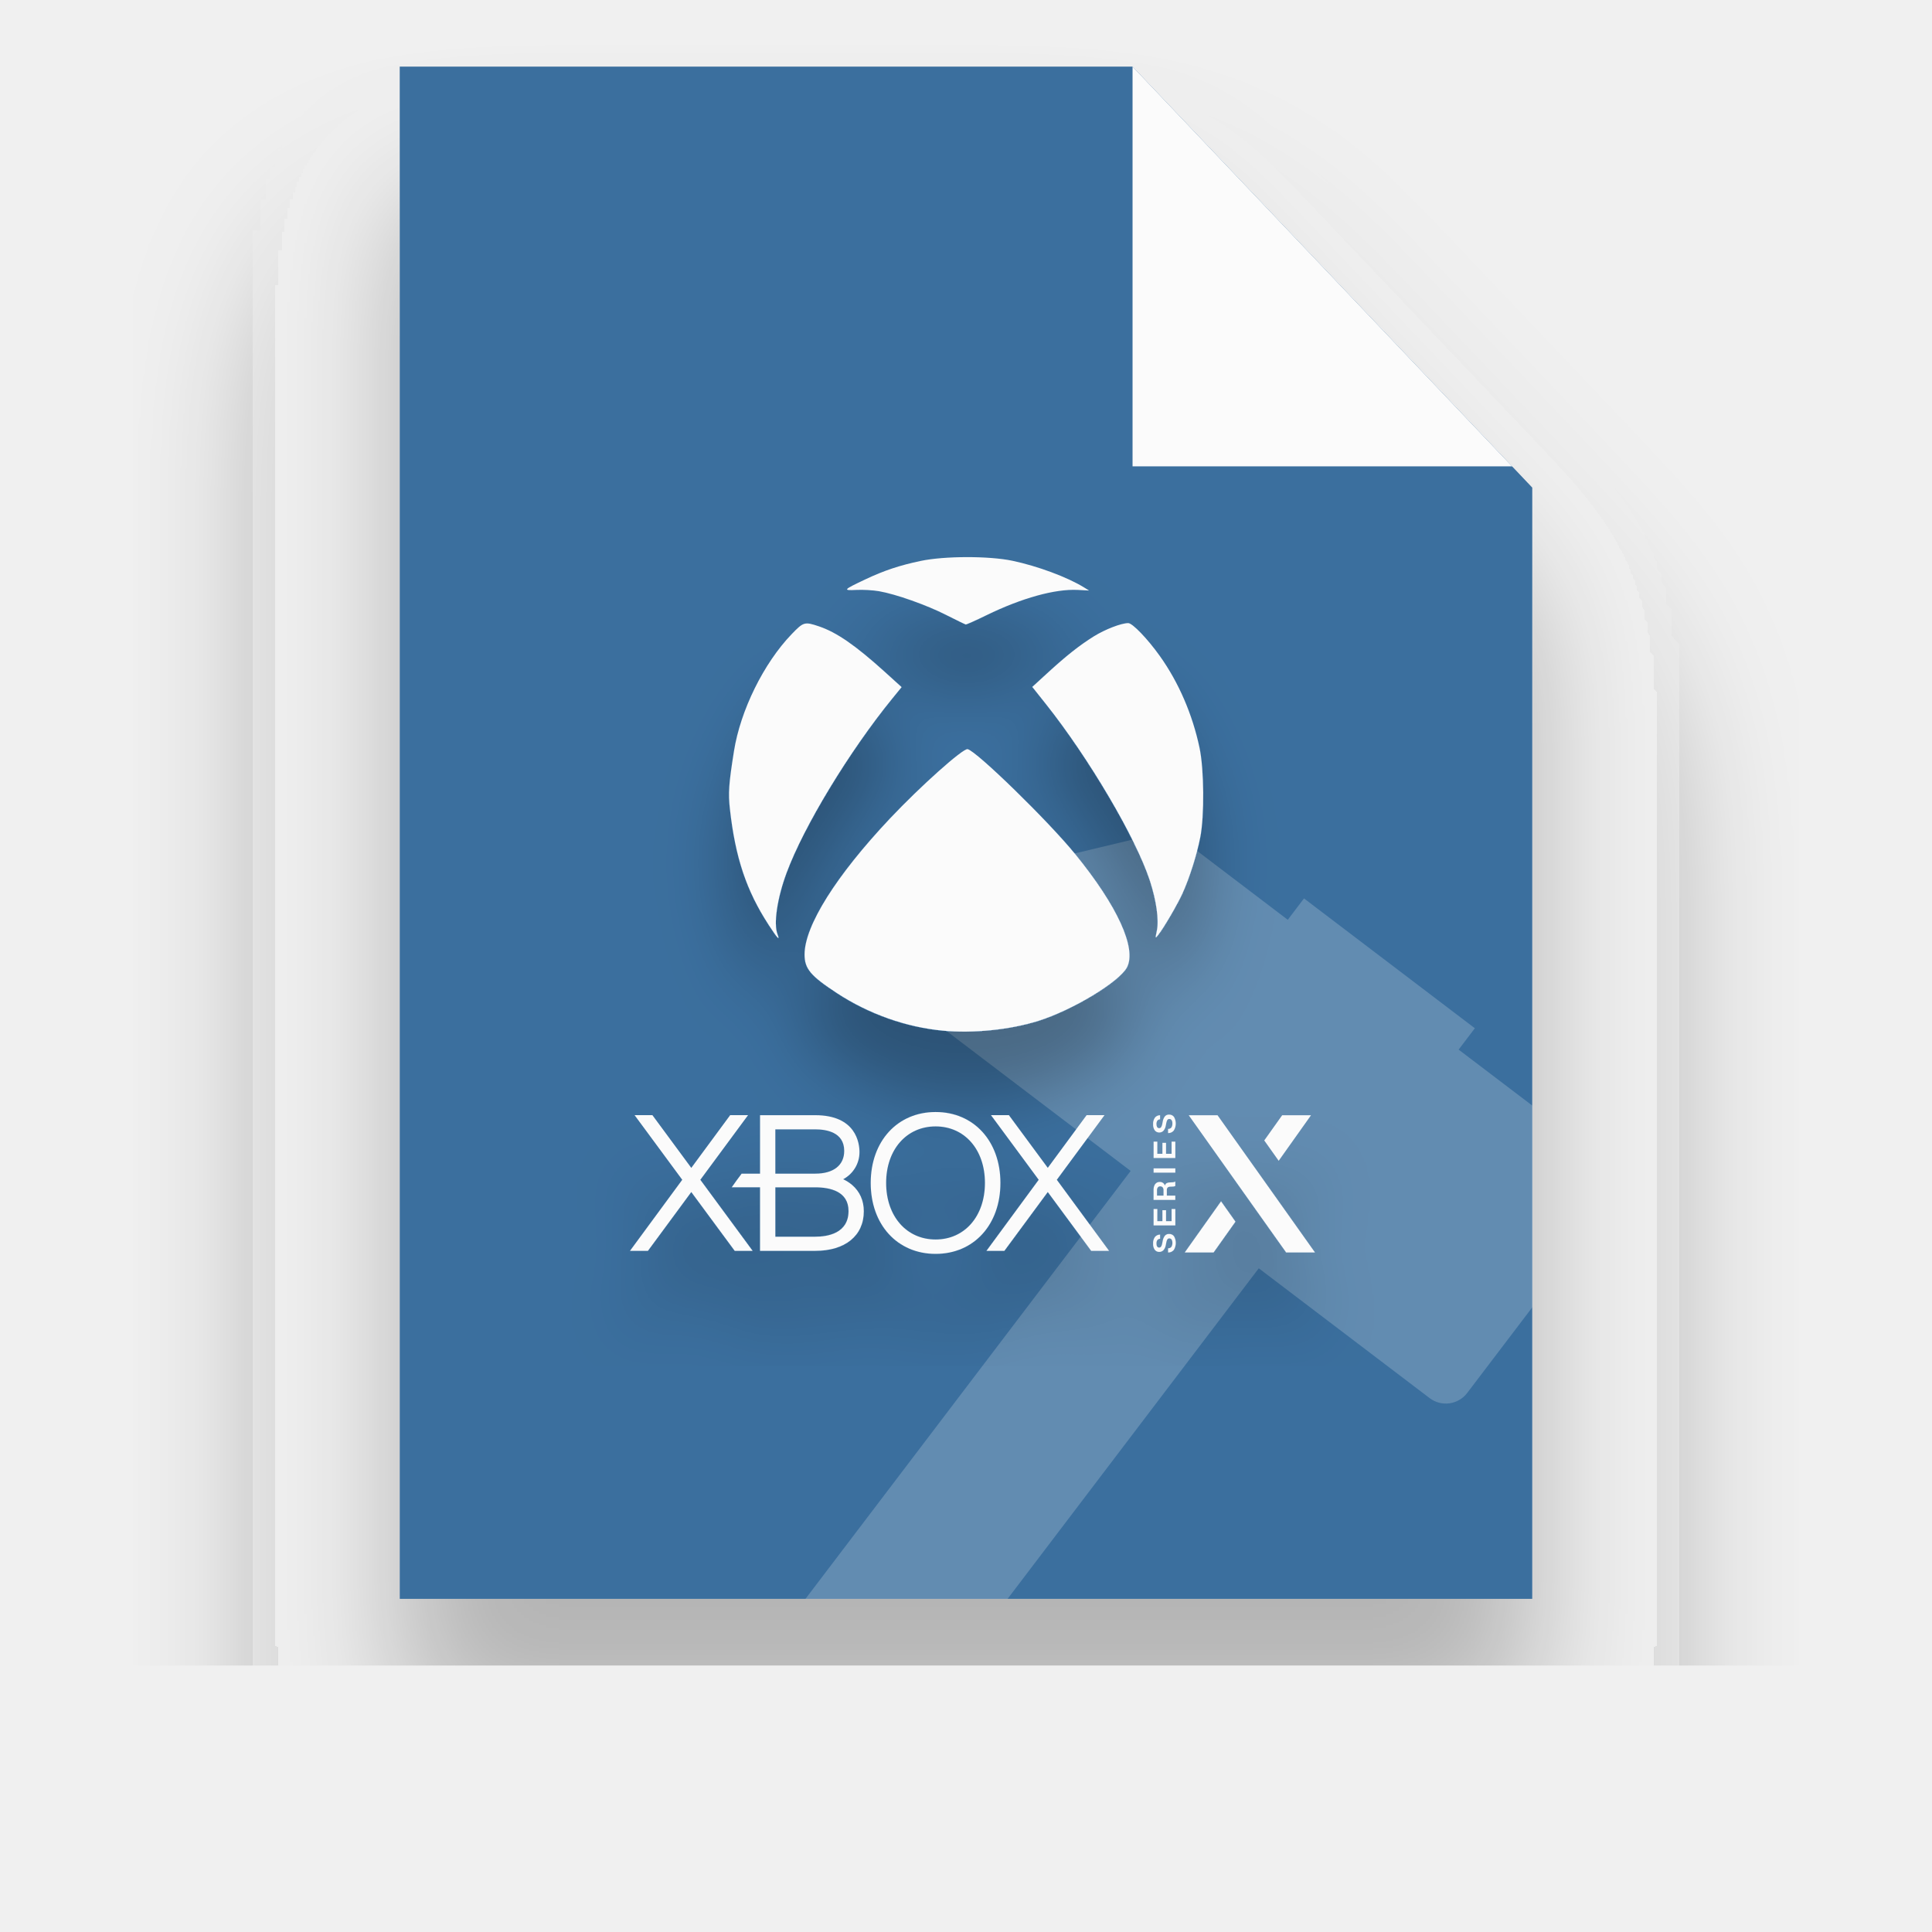
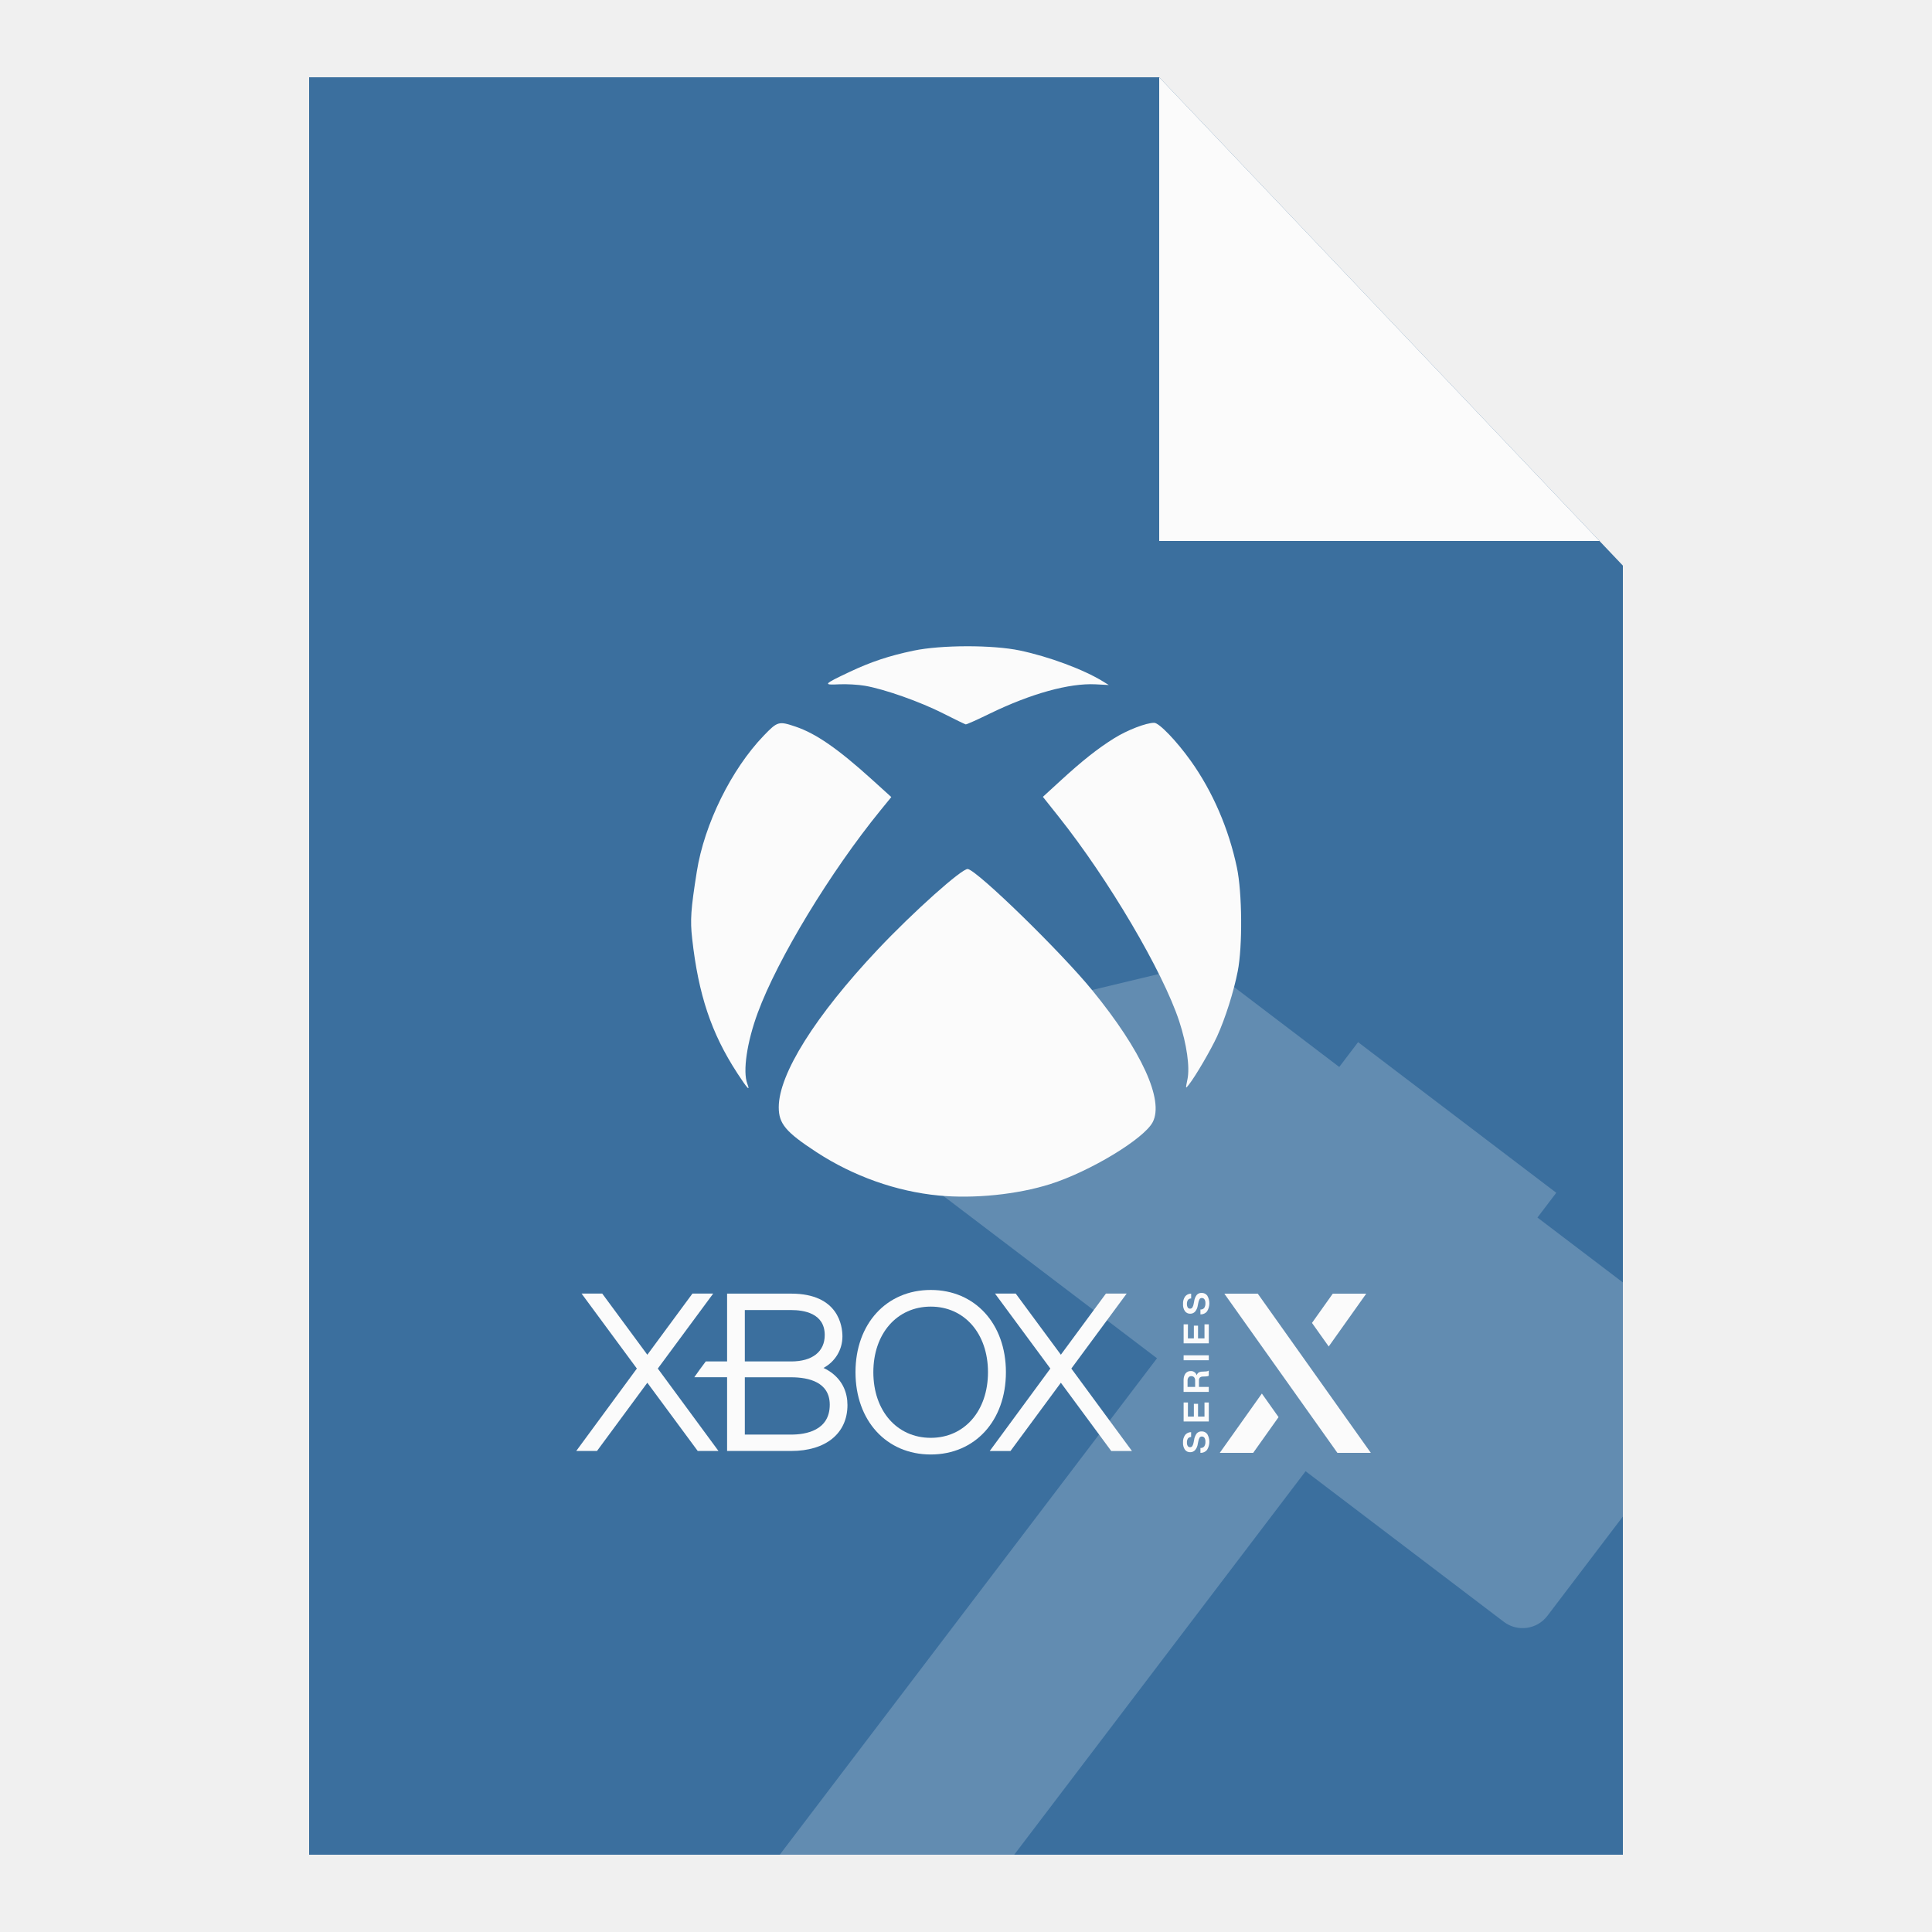
- <svg xmlns="http://www.w3.org/2000/svg" width="58" height="58" viewBox="0 0 58 58" fill="none">
-   <g clip-path="url(#clip0_25_3123)" filter="url(#filter0_d_25_3123)">
-     <g filter="url(#filter1_d_25_3123)">
-       <path d="M13 47V3L33.571 3L45 15.037L45 47H13Z" fill="#3B6F9E" stroke="#3B6F9E" stroke-width="2" />
-       <mask id="mask0_25_3123" style="mask-type:alpha" maskUnits="userSpaceOnUse" x="12" y="2" width="34" height="46">
-         <path d="M13 47V3L33.571 3L45 15.037L45 47H13Z" fill="#FBFBFB" stroke="#FBFBFB" stroke-width="2" />
-       </mask>
-       <g mask="url(#mask0_25_3123)">
-         <rect x="34" width="15" height="14" fill="#FBFBFB" />
-         <g opacity="0.2">
-           <mask id="path-4-inside-1_25_3123" fill="white">
-             <path d="M44.276 30.869L39.147 26.971L38.66 27.613L35.438 25.164C35.245 25.018 34.998 24.966 34.763 25.022L25.658 27.205C24.997 27.363 24.817 28.218 25.358 28.629L33.943 35.152L19.328 54.385C18.79 55.093 18.928 56.103 19.636 56.642L20.918 57.616C21.627 58.154 22.637 58.016 23.175 57.308L37.789 38.075L42.918 41.972C43.272 42.241 43.777 42.172 44.046 41.818L48.431 36.048C48.7 35.694 48.631 35.189 48.277 34.92L43.789 31.51L44.276 30.869Z" />
-           </mask>
-           <path d="M39.147 26.971L46.293 17.567L36.889 10.421L29.743 19.826L39.147 26.971ZM44.276 30.869L53.68 38.014L60.826 28.61L51.422 21.464L44.276 30.869ZM38.66 27.613L31.514 37.017L40.919 44.163L48.064 34.758L38.66 27.613ZM35.438 25.164L42.584 15.76L42.584 15.76L35.438 25.164ZM34.763 25.022L37.517 36.508L37.517 36.508L34.763 25.022ZM25.658 27.205L22.904 15.719L22.904 15.719L25.658 27.205ZM25.358 28.629L18.212 38.033H18.212L25.358 28.629ZM33.943 35.152L43.347 42.298L50.493 32.893L41.088 25.747L33.943 35.152ZM19.328 54.385L9.924 47.239L19.328 54.385ZM19.636 56.642L12.49 66.046L12.49 66.046L19.636 56.642ZM20.918 57.616L28.064 48.212L28.064 48.212L20.918 57.616ZM23.175 57.308L13.771 50.162L23.175 57.308ZM37.789 38.075L44.935 28.67L35.531 21.524L28.385 30.929L37.789 38.075ZM42.918 41.972L35.772 51.376L42.918 41.972ZM44.046 41.818L53.451 48.964V48.964L44.046 41.818ZM48.431 36.048L39.026 28.902L39.026 28.902L48.431 36.048ZM48.277 34.92L55.422 25.515V25.515L48.277 34.92ZM43.789 31.51L34.385 24.364L27.239 33.768L36.643 40.914L43.789 31.51ZM32.001 36.376L37.13 40.273L51.422 21.464L46.293 17.567L32.001 36.376ZM48.064 34.758L48.551 34.117L29.743 19.826L29.256 20.467L48.064 34.758ZM45.806 18.208L42.584 15.76L28.292 34.568L31.514 37.017L45.806 18.208ZM42.584 15.76C39.571 13.47 35.689 12.654 32.009 13.536L37.517 36.508C34.306 37.278 30.92 36.566 28.292 34.568L42.584 15.76ZM32.009 13.536L22.904 15.719L28.411 38.691L37.517 36.508L32.009 13.536ZM22.904 15.719C12.554 18.201 9.738 31.594 18.212 38.033L32.504 19.225C39.897 24.842 37.44 36.526 28.411 38.691L22.904 15.719ZM18.212 38.033L26.797 44.556L41.088 25.747L32.504 19.225L18.212 38.033ZM24.538 28.006L9.924 47.239L28.733 61.531L43.347 42.298L24.538 28.006ZM9.924 47.239C5.439 53.141 6.588 61.561 12.49 66.046L26.782 47.237C31.268 50.646 32.141 57.045 28.733 61.531L9.924 47.239ZM12.49 66.046L13.773 67.02L28.064 48.212L26.782 47.237L12.49 66.046ZM13.773 67.02C19.674 71.505 28.095 70.356 32.579 64.454L13.771 50.162C17.179 45.676 23.578 44.803 28.064 48.212L13.773 67.02ZM32.579 64.454L47.194 45.221L28.385 30.929L13.771 50.162L32.579 64.454ZM30.643 47.479L35.772 51.376L50.064 32.568L44.935 28.67L30.643 47.479ZM35.772 51.376C41.32 55.592 49.235 54.512 53.451 48.964L34.642 34.672C38.319 29.832 45.224 28.89 50.064 32.568L35.772 51.376ZM53.451 48.964L57.835 43.194L39.026 28.902L34.642 34.672L53.451 48.964ZM57.835 43.194C62.05 37.646 60.971 29.731 55.422 25.515L41.131 44.324C36.291 40.647 35.349 33.742 39.026 28.902L57.835 43.194ZM55.422 25.515L50.935 22.105L36.643 40.914L41.131 44.324L55.422 25.515ZM34.872 23.723L34.385 24.364L53.193 38.656L53.68 38.014L34.872 23.723Z" fill="white" mask="url(#path-4-inside-1_25_3123)" />
-         </g>
+ <svg xmlns="http://www.w3.org/2000/svg" width="50" height="50" viewBox="0 0 50 50" fill="none">
+   <g clip-path="url(#clip0_25_3123)">
+     <path d="M9 47V3L29.571 3L41 15.037L41 47H9Z" fill="#3B6F9E" stroke="#3B6F9E" stroke-width="2" />
+     <mask id="mask0_25_3123" style="mask-type:alpha" maskUnits="userSpaceOnUse" x="8" y="2" width="34" height="46">
+       <path d="M9 47V3L29.571 3L41 15.037L41 47H9Z" fill="#FBFBFB" stroke="#FBFBFB" stroke-width="2" />
+     </mask>
+     <g mask="url(#mask0_25_3123)">
+       <rect x="30" width="15" height="14" fill="#FBFBFB" />
+       <g opacity="0.2">
+         <mask id="path-4-inside-1_25_3123" fill="white">
+           <path d="M40.276 30.869L35.147 26.971L34.66 27.613L31.438 25.164C31.245 25.018 30.998 24.966 30.763 25.022L21.658 27.205C20.997 27.363 20.817 28.218 21.358 28.629L29.943 35.152L15.328 54.385C14.79 55.093 14.928 56.103 15.636 56.642L16.918 57.616C17.627 58.154 18.637 58.016 19.175 57.308L33.789 38.075L38.918 41.972C39.272 42.241 39.777 42.172 40.046 41.818L44.431 36.048C44.7 35.694 44.631 35.189 44.277 34.92L39.789 31.51L40.276 30.869Z" />
+         </mask>
+         <path d="M35.147 26.971L42.293 17.567L32.889 10.421L25.743 19.826L35.147 26.971ZM40.276 30.869L49.68 38.014L56.826 28.61L47.422 21.464L40.276 30.869ZM34.66 27.613L27.514 37.017L36.919 44.163L44.064 34.758L34.66 27.613ZM31.438 25.164L38.584 15.76L38.584 15.76L31.438 25.164ZM30.763 25.022L33.517 36.508L33.517 36.508L30.763 25.022ZM21.658 27.205L18.904 15.719L18.904 15.719L21.658 27.205ZM21.358 28.629L14.213 38.033H14.213L21.358 28.629ZM29.943 35.152L39.347 42.298L46.493 32.893L37.088 25.747L29.943 35.152ZM15.328 54.385L5.924 47.239L15.328 54.385ZM15.636 56.642L8.49 66.046L8.49 66.046L15.636 56.642ZM16.918 57.616L24.064 48.212L24.064 48.212L16.918 57.616ZM19.175 57.308L9.771 50.162L19.175 57.308ZM33.789 38.075L40.935 28.67L31.531 21.524L24.385 30.929L33.789 38.075ZM38.918 41.972L31.772 51.376L38.918 41.972ZM40.046 41.818L49.451 48.964V48.964L40.046 41.818ZM44.431 36.048L35.026 28.902L35.026 28.902L44.431 36.048ZM44.277 34.92L51.422 25.515V25.515L44.277 34.92ZM39.789 31.51L30.385 24.364L23.239 33.768L32.643 40.914L39.789 31.51ZM28.001 36.376L33.13 40.273L47.422 21.464L42.293 17.567L28.001 36.376ZM44.064 34.758L44.551 34.117L25.743 19.826L25.256 20.467L44.064 34.758ZM41.806 18.208L38.584 15.76L24.292 34.568L27.514 37.017L41.806 18.208ZM38.584 15.76C35.571 13.47 31.689 12.654 28.009 13.536L33.517 36.508C30.306 37.278 26.92 36.566 24.292 34.568L38.584 15.76ZM28.009 13.536L18.904 15.719L24.411 38.691L33.517 36.508L28.009 13.536ZM18.904 15.719C8.554 18.201 5.738 31.594 14.213 38.033L28.504 19.225C35.897 24.842 33.44 36.526 24.411 38.691L18.904 15.719ZM14.213 38.033L22.797 44.556L37.088 25.747L28.504 19.225L14.213 38.033ZM20.538 28.006L5.924 47.239L24.733 61.531L39.347 42.298L20.538 28.006ZM5.924 47.239C1.439 53.141 2.588 61.561 8.49 66.046L22.782 47.237C27.268 50.646 28.141 57.045 24.733 61.531L5.924 47.239ZM8.49 66.046L9.773 67.02L24.064 48.212L22.782 47.237L8.49 66.046ZM9.773 67.02C15.675 71.505 24.095 70.356 28.579 64.454L9.771 50.162C13.179 45.676 19.578 44.803 24.064 48.212L9.773 67.02ZM28.579 64.454L43.194 45.221L24.385 30.929L9.771 50.162L28.579 64.454ZM26.643 47.479L31.772 51.376L46.064 32.568L40.935 28.67L26.643 47.479ZM31.772 51.376C37.32 55.592 45.235 54.512 49.451 48.964L30.642 34.672C34.319 29.832 41.224 28.89 46.064 32.568L31.772 51.376ZM49.451 48.964L53.835 43.194L35.026 28.902L30.642 34.672L49.451 48.964ZM53.835 43.194C58.05 37.646 56.971 29.731 51.422 25.515L37.131 44.324C32.291 40.647 31.349 33.742 35.026 28.902L53.835 43.194ZM51.422 25.515L46.935 22.105L32.643 40.914L37.131 44.324L51.422 25.515ZM30.872 23.723L30.385 24.364L49.193 38.656L49.68 38.014L30.872 23.723Z" fill="white" mask="url(#path-4-inside-1_25_3123)" />
      </g>
    </g>
-     <g clip-path="url(#clip1_25_3123)" filter="url(#filter2_d_25_3123)">
+     <g clip-path="url(#clip1_25_3123)">
      <g clip-path="url(#clip2_25_3123)">
        <g clip-path="url(#clip3_25_3123)">
-           <path d="M29.751 33.478H30.287L31.455 35.06L32.621 33.478H33.158L31.726 35.418L33.295 37.552H32.759L31.455 35.785L30.151 37.552H29.614L31.183 35.418L29.751 33.478Z" fill="#FBFBFB" />
-           <path d="M25.579 35.572C25.494 35.499 25.402 35.444 25.312 35.402C25.608 35.242 25.802 34.938 25.802 34.587C25.802 34.326 25.706 33.479 24.475 33.479H22.817V35.234H22.265C22.193 35.328 22.03 35.551 21.968 35.643H22.817V37.551L24.475 37.551C25.373 37.551 25.932 37.096 25.932 36.362C25.932 36.042 25.81 35.769 25.579 35.572ZM23.276 33.904H24.475C24.8 33.904 25.344 33.984 25.344 34.551C25.344 34.979 25.027 35.234 24.475 35.234H23.276V33.904ZM24.475 37.127H23.276V35.644H24.475C24.93 35.644 25.474 35.769 25.474 36.354C25.474 37.026 24.849 37.127 24.475 37.127Z" fill="#FBFBFB" />
-           <path d="M28.088 33.384C26.941 33.384 26.14 34.26 26.14 35.512C26.14 36.767 26.941 37.642 28.088 37.642C29.234 37.642 30.033 36.767 30.033 35.512C30.033 34.26 29.234 33.384 28.088 33.384ZM28.088 37.211C27.214 37.211 26.602 36.513 26.602 35.512C26.602 34.513 27.214 33.815 28.088 33.815C28.96 33.815 29.569 34.513 29.569 35.512C29.569 36.513 28.96 37.211 28.088 37.211Z" fill="#FBFBFB" />
-           <path d="M19.586 33.478H19.051L20.482 35.418L18.913 37.551H19.451L20.753 35.785L22.057 37.551H22.594L21.024 35.418L22.457 33.478H21.92L20.753 35.061L19.586 33.478Z" fill="#FBFBFB" />
+           <path d="M25.751 33.478H26.287L27.455 35.06L28.621 33.478H29.158L27.726 35.418L29.295 37.552H28.759L27.455 35.785L26.151 37.552H25.614L27.183 35.418L25.751 33.478Z" fill="#FBFBFB" />
+           <path d="M21.579 35.572C21.494 35.499 21.402 35.444 21.312 35.402C21.608 35.242 21.802 34.938 21.802 34.587C21.802 34.326 21.706 33.479 20.475 33.479H18.817V35.234H18.265C18.193 35.328 18.03 35.551 17.968 35.643H18.817V37.551L20.475 37.551C21.373 37.551 21.932 37.096 21.932 36.362C21.932 36.042 21.81 35.769 21.579 35.572ZM19.276 33.904H20.475C20.8 33.904 21.344 33.984 21.344 34.551C21.344 34.979 21.027 35.234 20.475 35.234H19.276V33.904ZM20.475 37.127H19.276V35.644H20.475C20.93 35.644 21.474 35.769 21.474 36.354C21.474 37.026 20.849 37.127 20.475 37.127Z" fill="#FBFBFB" />
+           <path d="M24.088 33.384C22.941 33.384 22.14 34.26 22.14 35.512C22.14 36.767 22.941 37.642 24.088 37.642C25.234 37.642 26.033 36.767 26.033 35.512C26.033 34.26 25.234 33.384 24.088 33.384ZM24.088 37.211C23.214 37.211 22.602 36.513 22.602 35.512C22.602 34.513 23.214 33.815 24.088 33.815C24.96 33.815 25.569 34.513 25.569 35.512C25.569 36.513 24.96 37.211 24.088 37.211Z" fill="#FBFBFB" />
+           <path d="M15.586 33.478H15.051L16.482 35.418L14.913 37.551H15.45L16.753 35.785L18.057 37.551H18.594L17.024 35.418L18.457 33.478H17.92L16.753 35.061L15.586 33.478Z" fill="#FBFBFB" />
        </g>
        <g clip-path="url(#clip4_25_3123)">
-           <path d="M35.245 33.531C35.21 33.484 35.154 33.458 35.097 33.461C35.05 33.458 35.004 33.477 34.972 33.512C34.935 33.561 34.912 33.619 34.904 33.681L34.893 33.739C34.888 33.775 34.876 33.809 34.857 33.84C34.843 33.859 34.821 33.869 34.798 33.868C34.775 33.869 34.752 33.857 34.739 33.838C34.724 33.811 34.717 33.78 34.718 33.749C34.715 33.711 34.725 33.673 34.745 33.641C34.765 33.617 34.795 33.603 34.827 33.604V33.48H34.826C34.766 33.479 34.71 33.505 34.672 33.551C34.631 33.609 34.612 33.68 34.617 33.751C34.613 33.816 34.63 33.88 34.666 33.933C34.698 33.976 34.748 34 34.801 33.999C34.849 34 34.896 33.981 34.929 33.945C34.967 33.899 34.991 33.843 34.999 33.784L35.01 33.728C35.015 33.691 35.027 33.654 35.045 33.621C35.058 33.602 35.08 33.591 35.103 33.593C35.13 33.591 35.156 33.604 35.172 33.627C35.19 33.657 35.198 33.691 35.196 33.726C35.199 33.769 35.188 33.811 35.166 33.848C35.142 33.877 35.105 33.893 35.067 33.89H35.066V34.016H35.068C35.133 34.019 35.196 33.991 35.238 33.94C35.315 33.816 35.318 33.658 35.245 33.531Z" fill="#FBFBFB" />
-           <path d="M34.903 37.266C34.911 37.205 34.935 37.147 34.971 37.097C35.004 37.062 35.049 37.042 35.097 37.045C35.154 37.042 35.21 37.068 35.245 37.115C35.318 37.242 35.315 37.4 35.238 37.524C35.196 37.575 35.133 37.603 35.068 37.6H35.067V37.474H35.068C35.105 37.477 35.142 37.462 35.166 37.432C35.188 37.396 35.199 37.353 35.196 37.311C35.198 37.276 35.19 37.241 35.172 37.211C35.156 37.189 35.13 37.176 35.103 37.177C35.08 37.176 35.058 37.187 35.045 37.206C35.027 37.239 35.015 37.275 35.01 37.312L34.999 37.368C34.991 37.428 34.967 37.484 34.929 37.529C34.896 37.565 34.849 37.585 34.801 37.583C34.748 37.585 34.698 37.561 34.666 37.518C34.63 37.465 34.613 37.401 34.617 37.336C34.612 37.265 34.631 37.194 34.671 37.136C34.71 37.09 34.766 37.063 34.825 37.064H34.827V37.189H34.826C34.794 37.189 34.765 37.203 34.744 37.227C34.724 37.259 34.715 37.297 34.718 37.335C34.716 37.366 34.723 37.396 34.739 37.423C34.752 37.443 34.774 37.454 34.797 37.453C34.821 37.455 34.843 37.444 34.857 37.425C34.875 37.394 34.887 37.36 34.892 37.324L34.903 37.266Z" fill="#FBFBFB" />
-           <path d="M35.284 35.203H34.632V35.075H35.284V35.203Z" fill="#FBFBFB" />
-           <path d="M34.632 34.273H34.744L34.743 34.638H34.897V34.308H35.005V34.638H35.172V34.273H35.284V34.765H34.632V34.273Z" fill="#FBFBFB" />
-           <path d="M34.632 36.296H34.744L34.743 36.661H34.897V36.331H35.005V36.661H35.172V36.296H35.284V36.788H34.632V36.296Z" fill="#FBFBFB" />
-           <path d="M36.432 37.6H35.567L36.657 36.065L37.089 36.675L36.432 37.6Z" fill="#FBFBFB" />
-           <path d="M38.492 33.48H39.358L38.387 34.847L37.954 34.237L38.492 33.48Z" fill="#FBFBFB" />
-           <path d="M35.686 33.48H36.551L39.477 37.6H38.612L35.686 33.48Z" fill="#FBFBFB" />
-           <path fill-rule="evenodd" clip-rule="evenodd" d="M35.283 35.472V35.604C35.259 35.617 35.232 35.623 35.205 35.622L35.134 35.625C35.104 35.623 35.075 35.633 35.052 35.652C35.035 35.674 35.026 35.702 35.029 35.73V35.894H35.283V36.022H34.631V35.719C34.631 35.704 34.632 35.69 34.633 35.676V35.689C34.635 35.644 34.648 35.6 34.67 35.562L34.665 35.568C34.67 35.56 34.675 35.553 34.681 35.545C34.714 35.504 34.764 35.481 34.816 35.483C34.886 35.479 34.95 35.524 34.971 35.593C34.978 35.564 34.995 35.539 35.019 35.522C35.047 35.506 35.078 35.498 35.109 35.498L35.206 35.493C35.233 35.493 35.259 35.486 35.281 35.472L35.283 35.472ZM34.759 35.646C34.776 35.625 34.803 35.614 34.829 35.615C34.857 35.613 34.884 35.624 34.904 35.644C34.922 35.667 34.931 35.696 34.93 35.726V35.894H34.734V35.732C34.732 35.701 34.741 35.671 34.759 35.646Z" fill="#FBFBFB" />
+           <path d="M31.245 33.531C31.21 33.484 31.154 33.458 31.097 33.461C31.05 33.458 31.004 33.477 30.972 33.512C30.935 33.561 30.912 33.619 30.904 33.681L30.893 33.739C30.888 33.775 30.876 33.809 30.857 33.84C30.843 33.859 30.821 33.869 30.798 33.868C30.774 33.869 30.752 33.857 30.739 33.838C30.724 33.811 30.716 33.78 30.718 33.749C30.715 33.711 30.725 33.673 30.745 33.641C30.765 33.617 30.795 33.603 30.827 33.604V33.48H30.826C30.766 33.479 30.71 33.505 30.672 33.551C30.631 33.609 30.612 33.68 30.617 33.751C30.613 33.816 30.63 33.88 30.666 33.933C30.698 33.976 30.748 34 30.801 33.999C30.849 34 30.896 33.981 30.929 33.945C30.967 33.899 30.991 33.843 30.999 33.784L31.01 33.728C31.015 33.691 31.027 33.654 31.045 33.621C31.058 33.602 31.08 33.591 31.103 33.593C31.13 33.591 31.156 33.604 31.172 33.627C31.19 33.657 31.198 33.691 31.196 33.726C31.199 33.769 31.188 33.811 31.166 33.848C31.142 33.877 31.105 33.893 31.067 33.89H31.067V34.016H31.067C31.133 34.019 31.196 33.991 31.238 33.94C31.315 33.816 31.318 33.658 31.245 33.531Z" fill="#FBFBFB" />
+           <path d="M30.903 37.266C30.911 37.205 30.935 37.147 30.971 37.097C31.004 37.062 31.049 37.042 31.097 37.045C31.154 37.042 31.21 37.068 31.245 37.115C31.318 37.242 31.315 37.4 31.238 37.524C31.196 37.575 31.133 37.603 31.068 37.6H31.067V37.474H31.067C31.105 37.477 31.142 37.462 31.166 37.432C31.189 37.396 31.199 37.353 31.196 37.311C31.198 37.276 31.19 37.241 31.172 37.211C31.156 37.189 31.13 37.176 31.103 37.177C31.08 37.176 31.058 37.187 31.045 37.206C31.027 37.239 31.015 37.275 31.01 37.312L30.999 37.368C30.991 37.428 30.967 37.484 30.929 37.529C30.896 37.565 30.849 37.585 30.801 37.583C30.748 37.585 30.698 37.561 30.666 37.518C30.63 37.465 30.613 37.401 30.616 37.336C30.612 37.265 30.631 37.194 30.671 37.136C30.71 37.09 30.766 37.063 30.826 37.064H30.826V37.189H30.826C30.794 37.189 30.765 37.203 30.744 37.227C30.724 37.259 30.715 37.297 30.718 37.335C30.716 37.366 30.723 37.396 30.739 37.423C30.752 37.443 30.774 37.454 30.797 37.453C30.82 37.455 30.843 37.444 30.857 37.425C30.875 37.394 30.887 37.36 30.892 37.324L30.903 37.266Z" fill="#FBFBFB" />
+           <path d="M31.284 35.203H30.632V35.075H31.284V35.203Z" fill="#FBFBFB" />
+           <path d="M30.632 34.273H30.744L30.743 34.638H30.897V34.308H31.005V34.638H31.172V34.273H31.284V34.765H30.632V34.273Z" fill="#FBFBFB" />
+           <path d="M30.632 36.296H30.744L30.743 36.661H30.897V36.331H31.005V36.661H31.172V36.296H31.284V36.788H30.632V36.296Z" fill="#FBFBFB" />
+           <path d="M32.432 37.6H31.567L32.657 36.065L33.089 36.675L32.432 37.6Z" fill="#FBFBFB" />
+           <path d="M34.492 33.48H35.358L34.387 34.847L33.954 34.237L34.492 33.48Z" fill="#FBFBFB" />
+           <path d="M31.686 33.48H32.551L35.477 37.6H34.612L31.686 33.48Z" fill="#FBFBFB" />
+           <path fill-rule="evenodd" clip-rule="evenodd" d="M31.283 35.472V35.604C31.259 35.617 31.232 35.623 31.205 35.622L31.134 35.625C31.104 35.623 31.075 35.633 31.052 35.652C31.035 35.674 31.026 35.702 31.029 35.73V35.894H31.283V36.022H30.631V35.719C30.631 35.704 30.632 35.69 30.633 35.676V35.689C30.634 35.644 30.648 35.6 30.67 35.562L30.665 35.568C30.67 35.56 30.675 35.553 30.681 35.545C30.714 35.504 30.764 35.481 30.816 35.483C30.886 35.479 30.95 35.524 30.971 35.593C30.978 35.564 30.995 35.539 31.019 35.522C31.047 35.506 31.078 35.498 31.109 35.498L31.206 35.493C31.233 35.493 31.259 35.486 31.281 35.472L31.283 35.472ZM30.759 35.646C30.776 35.625 30.802 35.614 30.829 35.615C30.857 35.613 30.884 35.624 30.904 35.644C30.922 35.667 30.931 35.696 30.93 35.726V35.894H30.734V35.732C30.732 35.701 30.741 35.671 30.759 35.646Z" fill="#FBFBFB" />
        </g>
      </g>
      <g clip-path="url(#clip5_25_3123)">
-         <path d="M28.294 30.94C27.197 30.835 26.087 30.441 25.133 29.819C24.334 29.297 24.154 29.083 24.154 28.655C24.154 27.796 25.098 26.291 26.715 24.575C27.633 23.601 28.911 22.459 29.049 22.49C29.318 22.55 31.468 24.646 32.272 25.634C33.545 27.194 34.129 28.472 33.832 29.041C33.606 29.474 32.205 30.321 31.175 30.646C30.326 30.914 29.212 31.027 28.294 30.94ZM23.074 27.762C22.41 26.743 22.074 25.74 21.913 24.289C21.859 23.81 21.878 23.536 22.034 22.553C22.228 21.329 22.926 19.911 23.765 19.039C24.122 18.668 24.153 18.658 24.589 18.805C25.117 18.984 25.681 19.374 26.556 20.165L27.067 20.628L26.788 20.97C25.492 22.56 24.125 24.815 23.611 26.21C23.331 26.968 23.219 27.729 23.34 28.046C23.421 28.26 23.346 28.18 23.073 27.762L23.074 27.762ZM34.731 27.935C34.797 27.615 34.714 27.027 34.519 26.433C34.098 25.149 32.69 22.759 31.397 21.134L30.99 20.622L31.431 20.218C32.006 19.69 32.405 19.374 32.836 19.105C33.175 18.894 33.661 18.706 33.87 18.706C33.998 18.706 34.451 19.178 34.817 19.691C35.384 20.485 35.8 21.449 36.011 22.452C36.148 23.101 36.159 24.487 36.033 25.134C35.929 25.665 35.711 26.353 35.499 26.82C35.338 27.169 34.943 27.848 34.769 28.069C34.68 28.183 34.68 28.183 34.73 27.938L34.731 27.935ZM28.411 18.464C27.814 18.161 26.894 17.836 26.386 17.748C26.208 17.717 25.904 17.7 25.711 17.71C25.291 17.731 25.31 17.709 25.983 17.391C26.542 17.127 27.008 16.972 27.642 16.839C28.354 16.689 29.694 16.687 30.395 16.835C31.152 16.995 32.043 17.326 32.546 17.636L32.695 17.728L32.353 17.71C31.672 17.676 30.679 17.951 29.614 18.469C29.293 18.626 29.013 18.751 28.993 18.747C28.972 18.743 28.71 18.616 28.41 18.464H28.411Z" fill="#FBFBFB" />
+         <path d="M24.294 30.94C23.197 30.835 22.087 30.441 21.133 29.819C20.334 29.297 20.154 29.083 20.154 28.655C20.154 27.796 21.098 26.291 22.715 24.575C23.633 23.601 24.911 22.459 25.049 22.49C25.318 22.55 27.468 24.646 28.272 25.634C29.545 27.194 30.129 28.472 29.832 29.041C29.606 29.474 28.205 30.321 27.175 30.646C26.326 30.914 25.212 31.027 24.294 30.94ZM19.074 27.762C18.41 26.743 18.074 25.74 17.913 24.289C17.859 23.81 17.878 23.536 18.034 22.553C18.228 21.329 18.926 19.911 19.765 19.039C20.122 18.668 20.153 18.658 20.589 18.805C21.117 18.984 21.681 19.374 22.556 20.165L23.067 20.628L22.788 20.97C21.492 22.56 20.125 24.815 19.611 26.21C19.331 26.968 19.219 27.729 19.34 28.046C19.421 28.26 19.346 28.18 19.073 27.762L19.074 27.762ZM30.731 27.935C30.797 27.615 30.713 27.027 30.519 26.433C30.098 25.149 28.69 22.759 27.397 21.134L26.99 20.622L27.431 20.218C28.006 19.69 28.405 19.374 28.836 19.105C29.175 18.894 29.661 18.706 29.87 18.706C29.998 18.706 30.451 19.178 30.817 19.691C31.384 20.485 31.8 21.449 32.011 22.452C32.148 23.101 32.159 24.487 32.033 25.134C31.929 25.665 31.711 26.353 31.499 26.82C31.338 27.169 30.943 27.848 30.769 28.069C30.68 28.183 30.68 28.183 30.73 27.938L30.731 27.935ZM24.411 18.464C23.814 18.161 22.894 17.836 22.386 17.748C22.208 17.717 21.904 17.7 21.711 17.71C21.291 17.731 21.31 17.709 21.983 17.391C22.542 17.127 23.008 16.972 23.642 16.839C24.354 16.689 25.694 16.687 26.395 16.835C27.152 16.995 28.043 17.326 28.546 17.636L28.695 17.728L28.353 17.71C27.672 17.676 26.679 17.951 25.614 18.469C25.293 18.626 25.013 18.751 24.993 18.747C24.972 18.743 24.71 18.616 24.41 18.464H24.411Z" fill="#FBFBFB" />
      </g>
    </g>
  </g>
  <defs>
-     <filter id="filter0_d_25_3123" x="0" y="0" width="58" height="58" filterUnits="userSpaceOnUse" color-interpolation-filters="sRGB">
-       <feFlood flood-opacity="0" result="BackgroundImageFix" />
-       <feColorMatrix in="SourceAlpha" type="matrix" values="0 0 0 0 0 0 0 0 0 0 0 0 0 0 0 0 0 0 127 0" result="hardAlpha" />
-       <feOffset dy="4" />
-       <feGaussianBlur stdDeviation="2" />
-       <feComposite in2="hardAlpha" operator="out" />
-       <feColorMatrix type="matrix" values="0 0 0 0 0 0 0 0 0 0 0 0 0 0 0 0 0 0 0.25 0" />
-       <feBlend mode="normal" in2="BackgroundImageFix" result="effect1_dropShadow_25_3123" />
-       <feBlend mode="normal" in="SourceGraphic" in2="effect1_dropShadow_25_3123" result="shape" />
-     </filter>
-     <filter id="filter1_d_25_3123" x="0" y="0" width="58" height="58" filterUnits="userSpaceOnUse" color-interpolation-filters="sRGB">
-       <feFlood flood-opacity="0" result="BackgroundImageFix" />
-       <feColorMatrix in="SourceAlpha" type="matrix" values="0 0 0 0 0 0 0 0 0 0 0 0 0 0 0 0 0 0 127 0" result="hardAlpha" />
-       <feOffset dy="4" />
-       <feGaussianBlur stdDeviation="2" />
-       <feComposite in2="hardAlpha" operator="out" />
-       <feColorMatrix type="matrix" values="0 0 0 0 0 0 0 0 0 0 0 0 0 0 0 0 0 0 0.25 0" />
-       <feBlend mode="normal" in2="BackgroundImageFix" result="effect1_dropShadow_25_3123" />
-       <feBlend mode="normal" in="SourceGraphic" in2="effect1_dropShadow_25_3123" result="shape" />
-     </filter>
-     <filter id="filter2_d_25_3123" x="13.92" y="15" width="30.16" height="30.16" filterUnits="userSpaceOnUse" color-interpolation-filters="sRGB">
-       <feFlood flood-opacity="0" result="BackgroundImageFix" />
-       <feColorMatrix in="SourceAlpha" type="matrix" values="0 0 0 0 0 0 0 0 0 0 0 0 0 0 0 0 0 0 127 0" result="hardAlpha" />
-       <feOffset dy="2.08" />
-       <feGaussianBlur stdDeviation="1.04" />
-       <feComposite in2="hardAlpha" operator="out" />
-       <feColorMatrix type="matrix" values="0 0 0 0 0 0 0 0 0 0 0 0 0 0 0 0 0 0 0.25 0" />
-       <feBlend mode="normal" in2="BackgroundImageFix" result="effect1_dropShadow_25_3123" />
-       <feBlend mode="normal" in="SourceGraphic" in2="effect1_dropShadow_25_3123" result="shape" />
-     </filter>
    <clipPath id="clip0_25_3123">
-       <rect width="50" height="50" fill="white" transform="translate(4)" />
+       <rect width="50" height="50" fill="white" />
    </clipPath>
    <clipPath id="clip1_25_3123">
-       <rect width="26" height="26" fill="white" transform="translate(16 15)" />
+       <rect width="26" height="26" fill="white" transform="translate(12 15)" />
    </clipPath>
    <clipPath id="clip2_25_3123">
-       <rect width="41.08" height="9.636" fill="white" transform="translate(4.56006 30.6)" />
+       <rect width="41.08" height="9.636" fill="white" transform="translate(0.560059 30.6)" />
    </clipPath>
    <clipPath id="clip3_25_3123">
-       <rect width="27.209" height="6.959" fill="white" transform="translate(18.4312 32.206)" />
+       <rect width="27.209" height="6.959" fill="white" transform="translate(14.4312 32.206)" />
    </clipPath>
    <clipPath id="clip4_25_3123">
-       <rect width="9.568" height="4.306" fill="white" transform="translate(34.616 33.3872)" />
+       <rect width="9.568" height="4.306" fill="white" transform="translate(30.616 33.3872)" />
    </clipPath>
    <clipPath id="clip5_25_3123">
-       <rect width="14.56" height="14.56" fill="white" transform="translate(21.72 16.56)" />
+       <rect width="14.56" height="14.56" fill="white" transform="translate(17.72 16.56)" />
    </clipPath>
  </defs>
</svg>
